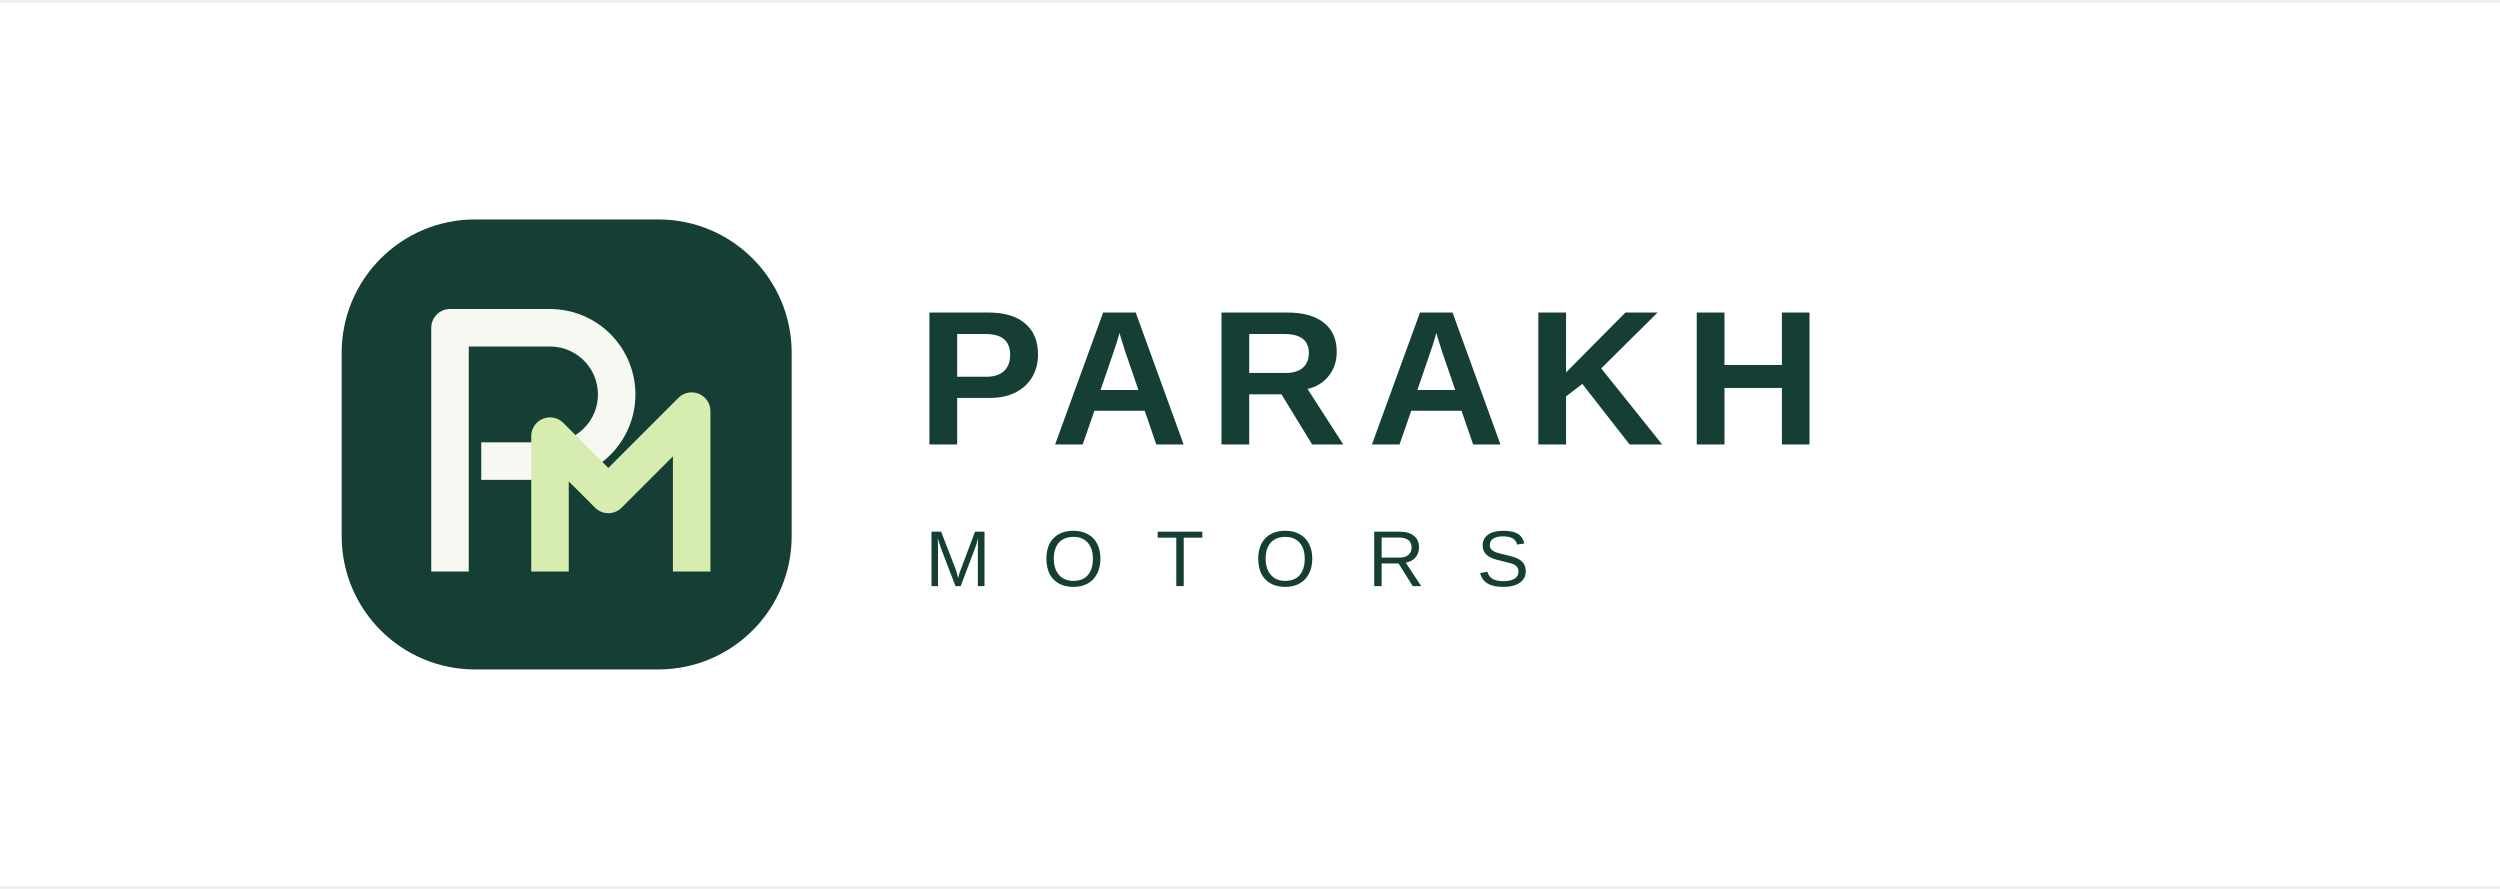
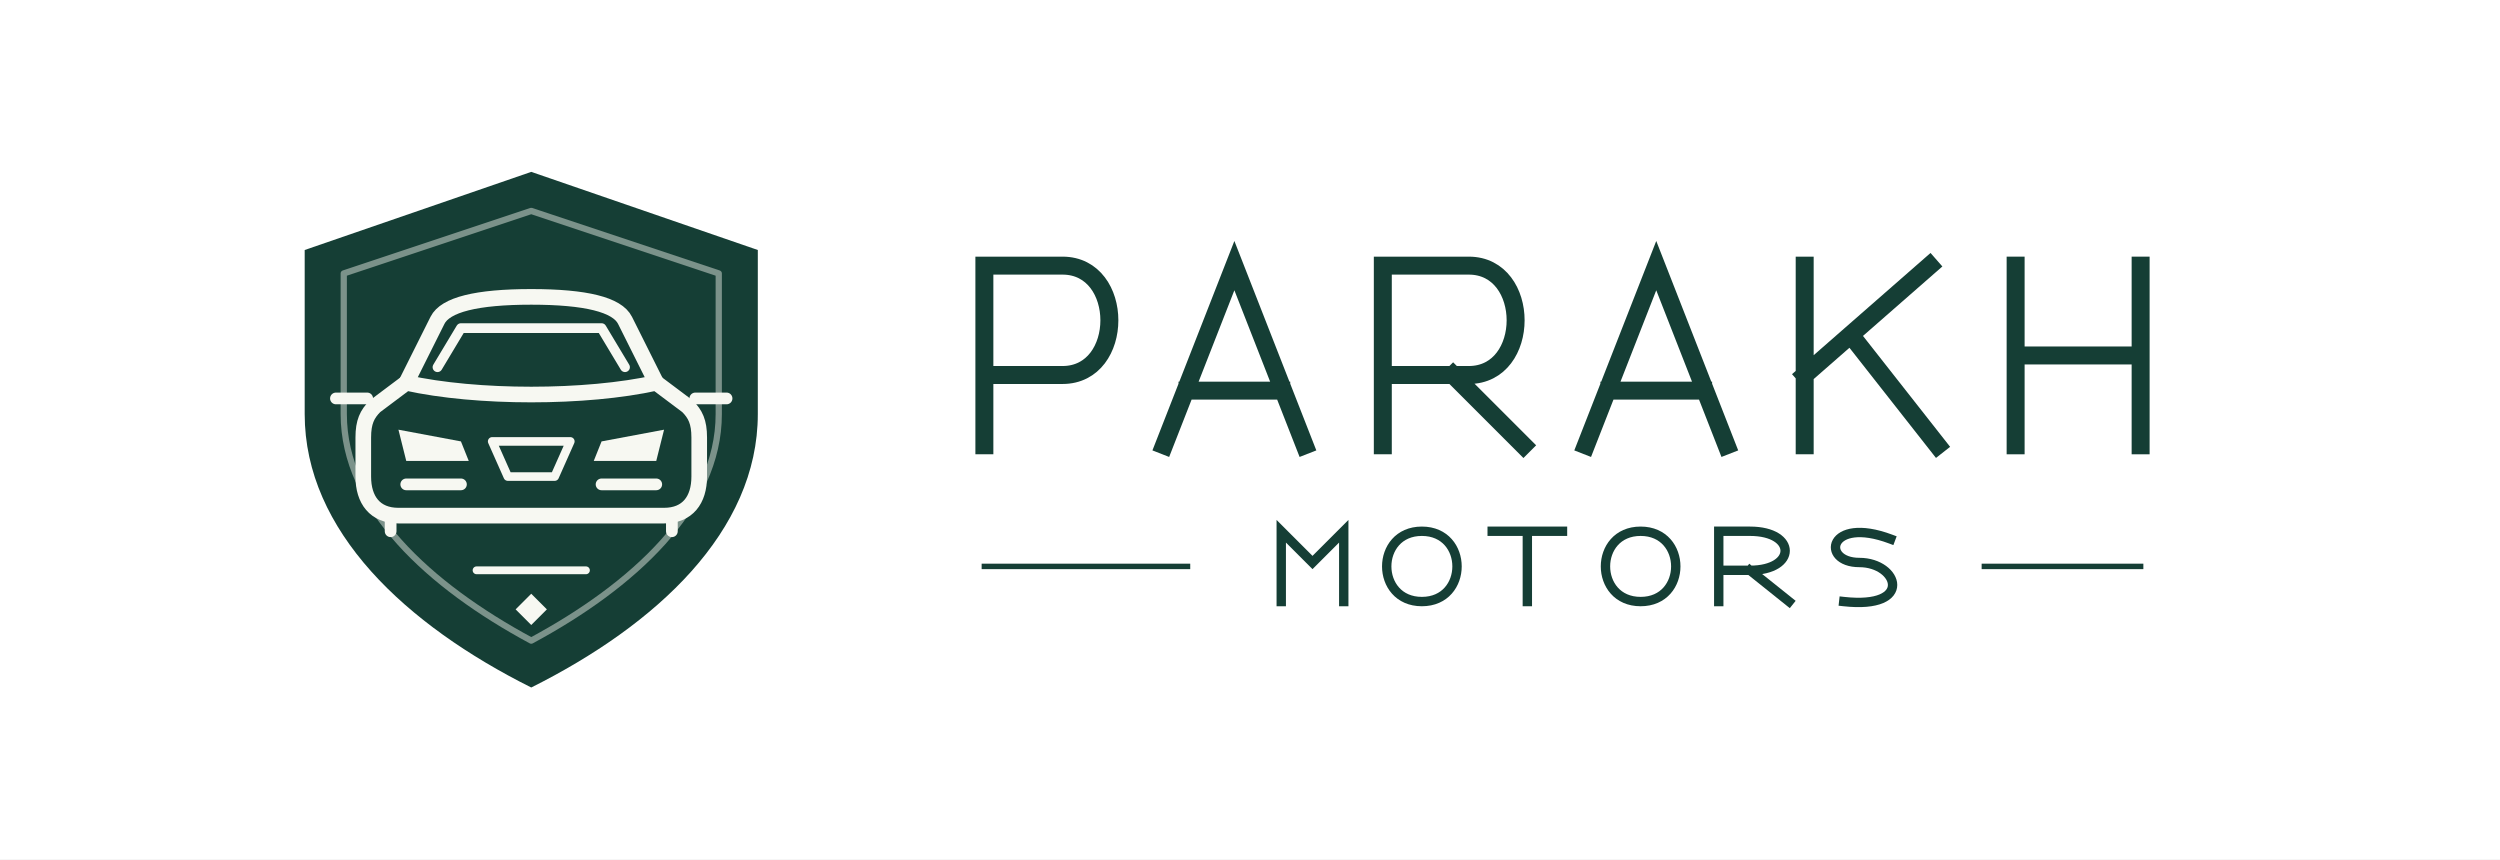
- <svg xmlns="http://www.w3.org/2000/svg" width="900" height="320" viewBox="0 0 300 106" fill="none" role="img" aria-labelledby="title desc">
-   <rect width="300" height="106" fill="#ffffff" />
-   <g transform="translate(39 24)">
-     <rect x="2" y="2" width="54" height="54" rx="16" fill="#153e35" />
-     <path d="M15 42V15H27A8 8 0 0 1 27 31H21" stroke="#f7f8f2" stroke-width="4.5" stroke-linecap="square" stroke-linejoin="round" />
-     <path d="M27 42V28L34 35L44 25V42" stroke="#d7edaf" stroke-width="4.5" stroke-linecap="square" stroke-linejoin="round" />
-     <g fill="#153e35" font-family="Arial, Helvetica, sans-serif">
-       <text x="71" y="29" font-size="23" font-weight="700" letter-spacing="2.4">PARAKH</text>
-       <text x="72" y="46" font-size="9.5" font-weight="500" letter-spacing="6.2">MOTORS</text>
+ <svg xmlns="http://www.w3.org/2000/svg" width="960" height="330" viewBox="0 0 320 110" fill="none" role="img" aria-labelledby="logo-title">
+   <rect width="320" height="110" fill="#ffffff" />
+   <g transform="translate(32 19)">
+     <path d="M36 3 65 13V34C65 49 52 61 36 69 20 61 7 49 7 34V13L36 3Z" fill="#153e35" />
+     <path d="M36 8 60 16V34C60 46 49 56 36 63 23 56 12 46 12 34V16L36 8Z" stroke="#f7f8f2" stroke-linecap="round" stroke-linejoin="round" stroke-width="0.8" opacity="0.45" />
+     <g stroke="#f7f8f2" stroke-linecap="round" stroke-linejoin="round" stroke-width="2">
+       <path d="M20 30 24 22C25 20 29 19 36 19S47 20 48 22L52 30" />
+       <path d="M20 30 16 33C15 34 14.5 35 14.5 37V42C14.5 45 16 47 19 47H53C56 47 57.5 45 57.5 42V37C57.5 35 57 34 56 33L52 30M20 30C29 32 43 32 52 30" />
+       <path d="M24 28 27 23H45L48 28" stroke-width="1.25" />
+       <path d="M15 32H11M57 32H61M18 47V49M54 47V49M20 43H27M45 43H52" stroke-width="1.5" />
+     </g>
+     <path d="M19 36 27 37.5 28 40H20L19 36Z" fill="#f7f8f2" />
+     <path d="M53 36 45 37.5 44 40H52L53 36Z" fill="#f7f8f2" />
+     <path d="M31 37.5H41L39 42H33L31 37.5Z" stroke="#f7f8f2" stroke-linecap="round" stroke-linejoin="round" stroke-width="1.1" />
+     <path d="M29 54H43" stroke="#f7f8f2" stroke-linecap="round" stroke-linejoin="round" stroke-width="1" />
+     <path d="M36 57 38 59 36 61 34 59 36 57Z" fill="#f7f8f2" />
+     <g transform="translate(-6 0)" stroke="#153e35" stroke-linecap="square" stroke-linejoin="miter">
+       <path d="M100 38V15H110C118 15 118 29 110 29H100" stroke-width="2.3" />
+       <path d="M123 38 132 15 141 38M126 31H138" stroke-width="2.3" />
+       <path d="M151 38V15H162C170 15 170 29 162 29H151M160 29 169 38" stroke-width="2.3" />
+       <path d="M177 38 186 15 195 38M180 31H192" stroke-width="2.3" />
+       <path d="M205 15V38M221 15 205 29M211 24 222 38" stroke-width="2.3" />
+       <path d="M232 15V38M248 15V38M232 26.5H248" stroke-width="2.3" />
+       <path d="M138 58V49L142 53 146 49V58" stroke-width="1.2" />
+       <path d="M156 49C150 49 150 58 156 58S162 49 156 49Z" stroke-width="1.2" />
+       <path d="M165 49H174M169.5 49V58" stroke-width="1.2" />
+       <path d="M184 49C178 49 178 58 184 58S190 49 184 49Z" stroke-width="1.2" />
+       <path d="M194 58V49H198C204 49 204 54 198 54H194M198 54 203 58" stroke-width="1.2" />
+       <path d="M216 50C208 47 207 53 212 53S219 59 210 58" stroke-width="1.2" />
+       <path d="M100 53.5H126M228 53.5H248" stroke-width="0.7" />
    </g>
  </g>
</svg>
